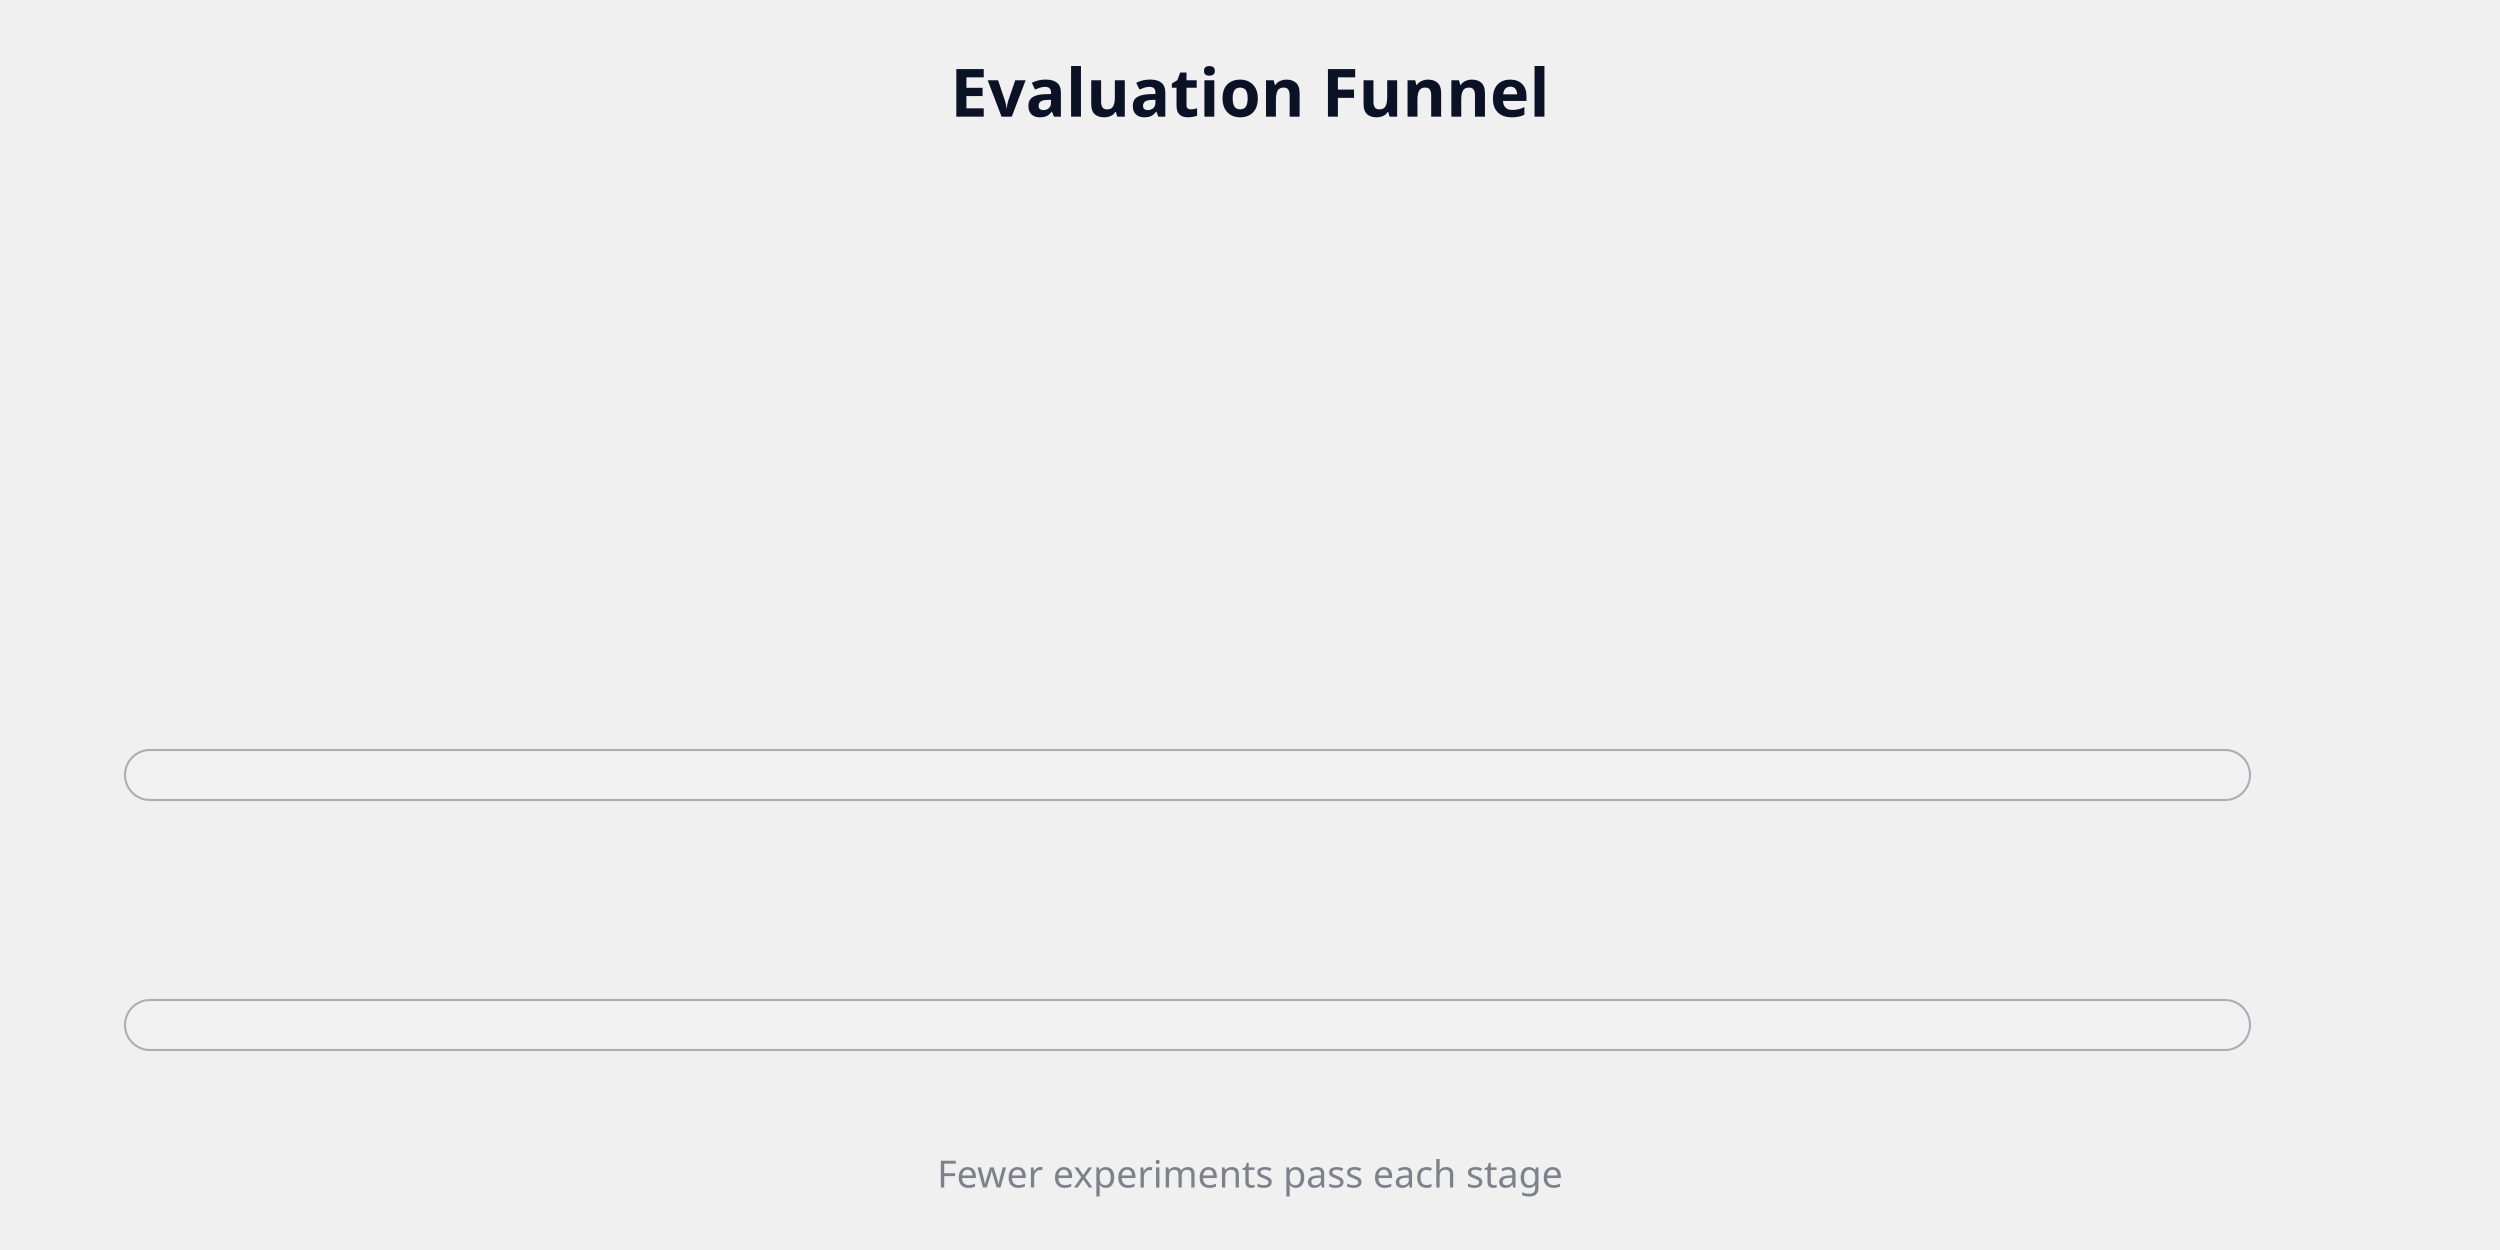
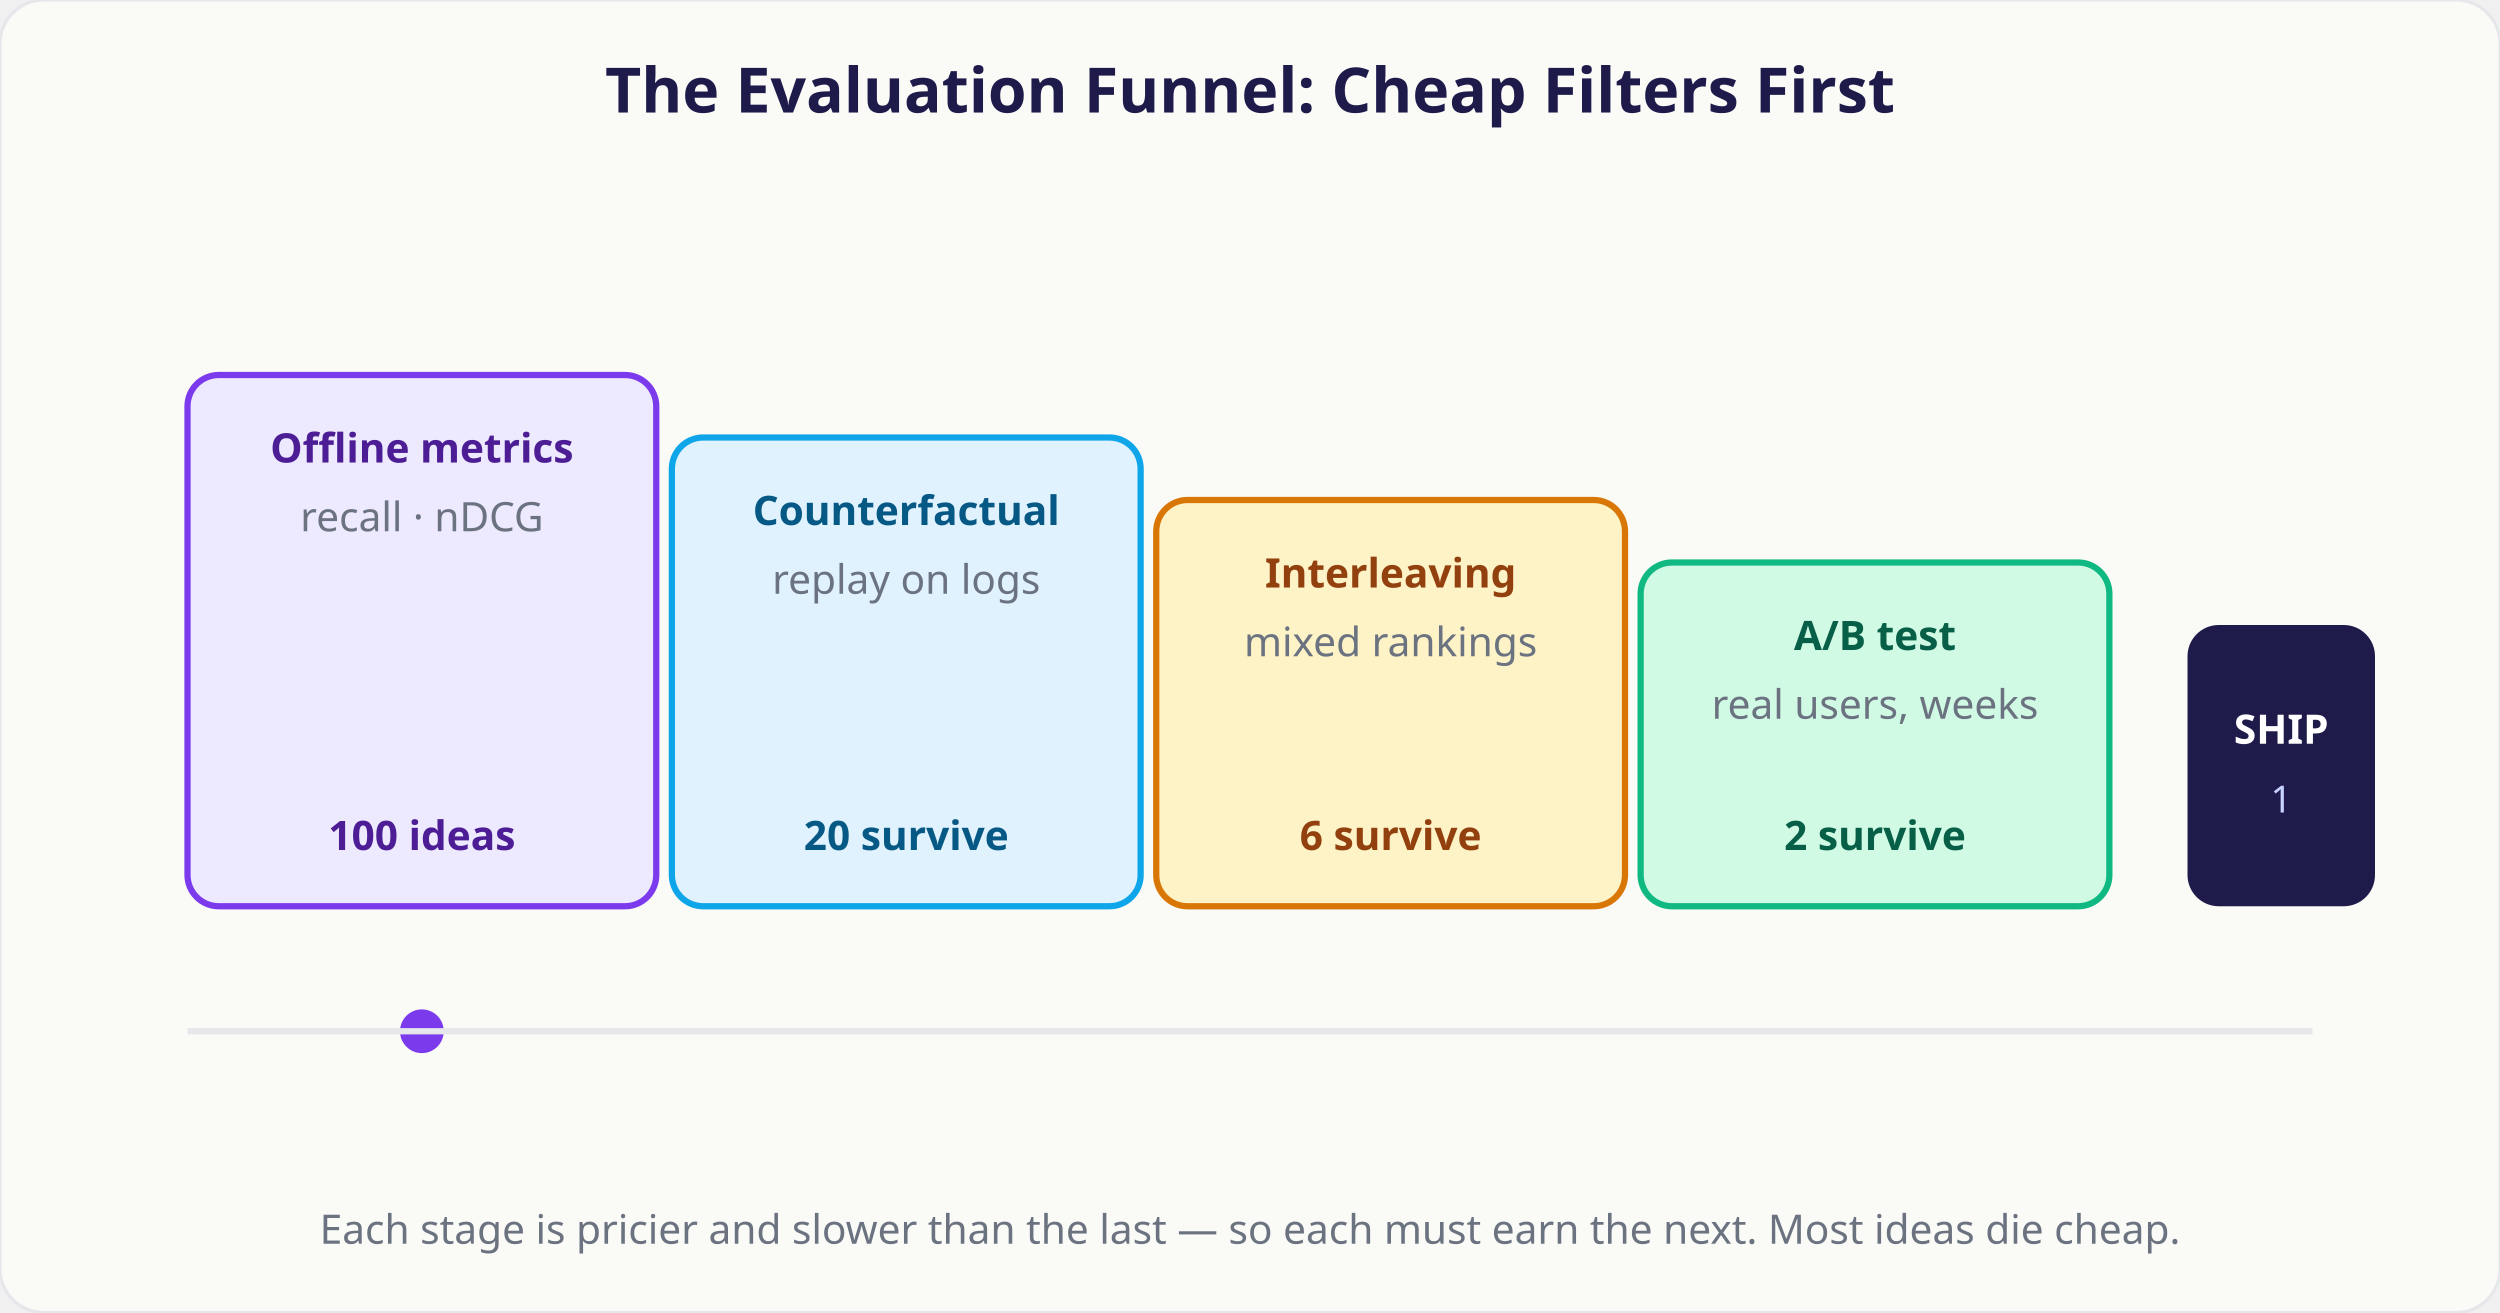
- <svg xmlns="http://www.w3.org/2000/svg" viewBox="0 0 600 300" font-family="system-ui, sans-serif">
+ <svg xmlns="http://www.w3.org/2000/svg" viewBox="0 0 800 420" font-family="system-ui,sans-serif">
  <style>
-     @keyframes fadeSlideIn { 0% { opacity: 0; } 8% { opacity: 1; } 65% { opacity: 1; } 75% { opacity: 0; } 100% { opacity: 0; } }
-     @keyframes arrowDraw { 0% { opacity: 0; } 8% { opacity: 1; } 65% { opacity: 1; } 75% { opacity: 0; } 100% { opacity: 0; } }
-     @keyframes barGrow {
-       from { width: 0; }
-       to { width: 100%; }
-     }
-     @keyframes speedBarGrow { 0% { opacity: 0; } 8% { opacity: 1; } 65% { opacity: 1; } 75% { opacity: 0; } 100% { opacity: 0; } }
-     .stage { opacity: 0; animation: fadeSlideIn 18s ease-out infinite; }
-     .stage-1 { animation-delay: 0.3s; }
-     .stage-2 { animation-delay: 0.8s; }
-     .stage-3 { animation-delay: 1.3s; }
-     .stage-4 { animation-delay: 1.8s; }
-     .stage-5 { animation-delay: 2.3s; }
-     .arrow { stroke-dasharray: 20; stroke-dashoffset: 20; opacity: 0; animation: arrowDraw 18s ease-out infinite; }
-     .arrow-1 { animation-delay: 0.6s; }
-     .arrow-2 { animation-delay: 1.1s; }
-     .arrow-3 { animation-delay: 1.6s; }
-     .arrow-4 { animation-delay: 2.1s; }
-     .speed-bar { opacity: 0; animation: speedBarGrow 18s ease-out 3s infinite; }
-     .conf-bar { opacity: 0; animation: speedBarGrow 18s ease-out 3.3s infinite; }
-     .bar-label { opacity: 0; animation: fadeSlideIn 18s ease-out 3s infinite; }
+     .dot{animation:travel 5s linear infinite}
+     @keyframes travel{0%{transform:translate(0,0);opacity:0}8%{opacity:1}30%{transform:translate(155px,0)}55%{transform:translate(310px,0)}80%{transform:translate(465px,0)}92%{opacity:1}100%{transform:translate(560px,0);opacity:0}}
  </style>
-   <text x="300" y="28" text-anchor="middle" font-size="16" font-weight="bold" fill="#0b1225">Evaluation Funnel</text>
-   <g class="stage stage-1">
-     <rect x="10" y="55" width="90" height="50" rx="6" fill="#0c8383" />
-     <text x="55" y="77" text-anchor="middle" font-size="10" fill="#f5f5f4" font-weight="600">Offline</text>
-     <text x="55" y="91" text-anchor="middle" font-size="8" fill="#f5f5f4" opacity="0.8">Eval</text>
+   <rect width="800" height="420" rx="14" fill="#FAFAF7" stroke="#E5E7EB" />
+   <text x="400" y="36" text-anchor="middle" font-size="20" font-weight="700" fill="#1E1B4B">The Evaluation Funnel: Cheap Filters First</text>
+   <g font-size="13" text-anchor="middle">
+     <rect x="60" y="120" width="150" height="170" rx="10" fill="#EDE9FE" stroke="#7C3AED" stroke-width="2" />
+     <text x="135" y="148" font-weight="700" fill="#4C1D95">Offline metrics</text>
+     <text x="135" y="170" fill="#6B7280">recall · nDCG</text>
+     <text x="135" y="272" font-weight="700" fill="#4C1D95">100 ideas</text>
+     <rect x="215" y="140" width="150" height="150" rx="10" fill="#E0F2FE" stroke="#0EA5E9" stroke-width="2" />
+     <text x="290" y="168" font-weight="700" fill="#075985">Counterfactual</text>
+     <text x="290" y="190" fill="#6B7280">replay on logs</text>
+     <text x="290" y="272" font-weight="700" fill="#075985">20 survive</text>
+     <rect x="370" y="160" width="150" height="130" rx="10" fill="#FEF3C7" stroke="#D97706" stroke-width="2" />
+     <text x="445" y="188" font-weight="700" fill="#92400E">Interleaving</text>
+     <text x="445" y="210" fill="#6B7280">mixed rankings</text>
+     <text x="445" y="272" font-weight="700" fill="#92400E">6 survive</text>
+     <rect x="525" y="180" width="150" height="110" rx="10" fill="#D1FAE5" stroke="#10B981" stroke-width="2" />
+     <text x="600" y="208" font-weight="700" fill="#065F46">A/B test</text>
+     <text x="600" y="230" fill="#6B7280">real users, weeks</text>
+     <text x="600" y="272" font-weight="700" fill="#065F46">2 survive</text>
+     <rect x="700" y="200" width="60" height="90" rx="10" fill="#1E1B4B" />
+     <text x="730" y="238" font-weight="800" fill="#FFFFFF">SHIP</text>
+     <text x="730" y="260" fill="#C7D2FE" font-size="12">1</text>
  </g>
-   <g class="stage stage-2">
-     <rect x="125" y="55" width="90" height="50" rx="6" fill="#0c8383" />
-     <text x="170" y="77" text-anchor="middle" font-size="9.5" fill="#f5f5f4" font-weight="600">Counter-</text>
-     <text x="170" y="91" text-anchor="middle" font-size="9.5" fill="#f5f5f4" font-weight="600">factual</text>
-   </g>
-   <g class="stage stage-3">
-     <rect x="240" y="55" width="90" height="50" rx="6" fill="#3bc4a1" />
-     <text x="285" y="77" text-anchor="middle" font-size="10" fill="#0b1225" font-weight="600">Inter-</text>
-     <text x="285" y="91" text-anchor="middle" font-size="10" fill="#0b1225" font-weight="600">leaving</text>
-   </g>
-   <g class="stage stage-4">
-     <rect x="355" y="55" width="90" height="50" rx="6" fill="#3bc4a1" />
-     <text x="400" y="83" text-anchor="middle" font-size="10" fill="#0b1225" font-weight="600">A/B Test</text>
-   </g>
-   <g class="stage stage-5">
-     <rect x="470" y="55" width="90" height="50" rx="6" fill="#0b1225" />
-     <text x="515" y="83" text-anchor="middle" font-size="10" fill="#f5f5f4" font-weight="600">Deploy</text>
-   </g>
-   <line class="arrow arrow-1" x1="102" y1="80" x2="123" y2="80" stroke="#0b1225" stroke-width="2" marker-end="url(#arrowhead)" />
-   <line class="arrow arrow-2" x1="217" y1="80" x2="238" y2="80" stroke="#0b1225" stroke-width="2" marker-end="url(#arrowhead)" />
-   <line class="arrow arrow-3" x1="332" y1="80" x2="353" y2="80" stroke="#0b1225" stroke-width="2" marker-end="url(#arrowhead)" />
-   <line class="arrow arrow-4" x1="447" y1="80" x2="468" y2="80" stroke="#0b1225" stroke-width="2" marker-end="url(#arrowhead)" />
-   <defs>
-     <marker id="arrowhead" markerWidth="8" markerHeight="6" refX="8" refY="3" orient="auto">
-       <path d="M0,0 L8,3 L0,6" fill="#0b1225" />
-     </marker>
-     <linearGradient id="speedGrad" x1="0%" y1="0%" x2="100%" y2="0%">
-       <stop offset="0%" stop-color="#3bc4a1" />
-       <stop offset="100%" stop-color="#ef4444" />
-     </linearGradient>
-     <linearGradient id="confGrad" x1="0%" y1="0%" x2="100%" y2="0%">
-       <stop offset="0%" stop-color="#f59e0b" stop-opacity="0.4" />
-       <stop offset="100%" stop-color="#0c8383" />
-     </linearGradient>
-   </defs>
-   <g class="bar-label">
-     <text x="30" y="160" font-size="11" fill="#0b1225" font-weight="600">Speed</text>
-     <text x="30" y="175" font-size="9" fill="#0b1225" opacity="0.6">fast</text>
-     <text x="540" y="175" font-size="9" fill="#0b1225" opacity="0.6" text-anchor="end">slow</text>
-   </g>
-   <rect x="30" y="180" width="510" height="12" rx="6" fill="#f5f5f4" stroke="#0b1225" stroke-width="0.5" opacity="0.3" />
-   <rect class="speed-bar" x="30" y="180" width="510" height="12" rx="6" fill="url(#speedGrad)" />
-   <g class="bar-label">
-     <text x="30" y="220" font-size="11" fill="#0b1225" font-weight="600">Confidence</text>
-     <text x="30" y="235" font-size="9" fill="#0b1225" opacity="0.6">low</text>
-     <text x="540" y="235" font-size="9" fill="#0b1225" opacity="0.6" text-anchor="end">high</text>
-   </g>
-   <rect x="30" y="240" width="510" height="12" rx="6" fill="#f5f5f4" stroke="#0b1225" stroke-width="0.5" opacity="0.3" />
-   <rect class="conf-bar" x="30" y="240" width="510" height="12" rx="6" fill="url(#confGrad)" />
-   <text x="300" y="285" text-anchor="middle" font-size="9" fill="#0b1225" opacity="0.5">Fewer experiments pass each stage</text>
+   <circle class="dot" cx="135" cy="330" r="7" fill="#7C3AED" />
+   <line x1="60" y1="330" x2="740" y2="330" stroke="#E5E7EB" stroke-width="2" />
+   <text x="400" y="398" text-anchor="middle" font-size="13" fill="#6B7280">Each stage is pricier and slower than the last — so each must earn the next. Most ideas die cheap.</text>
</svg>
